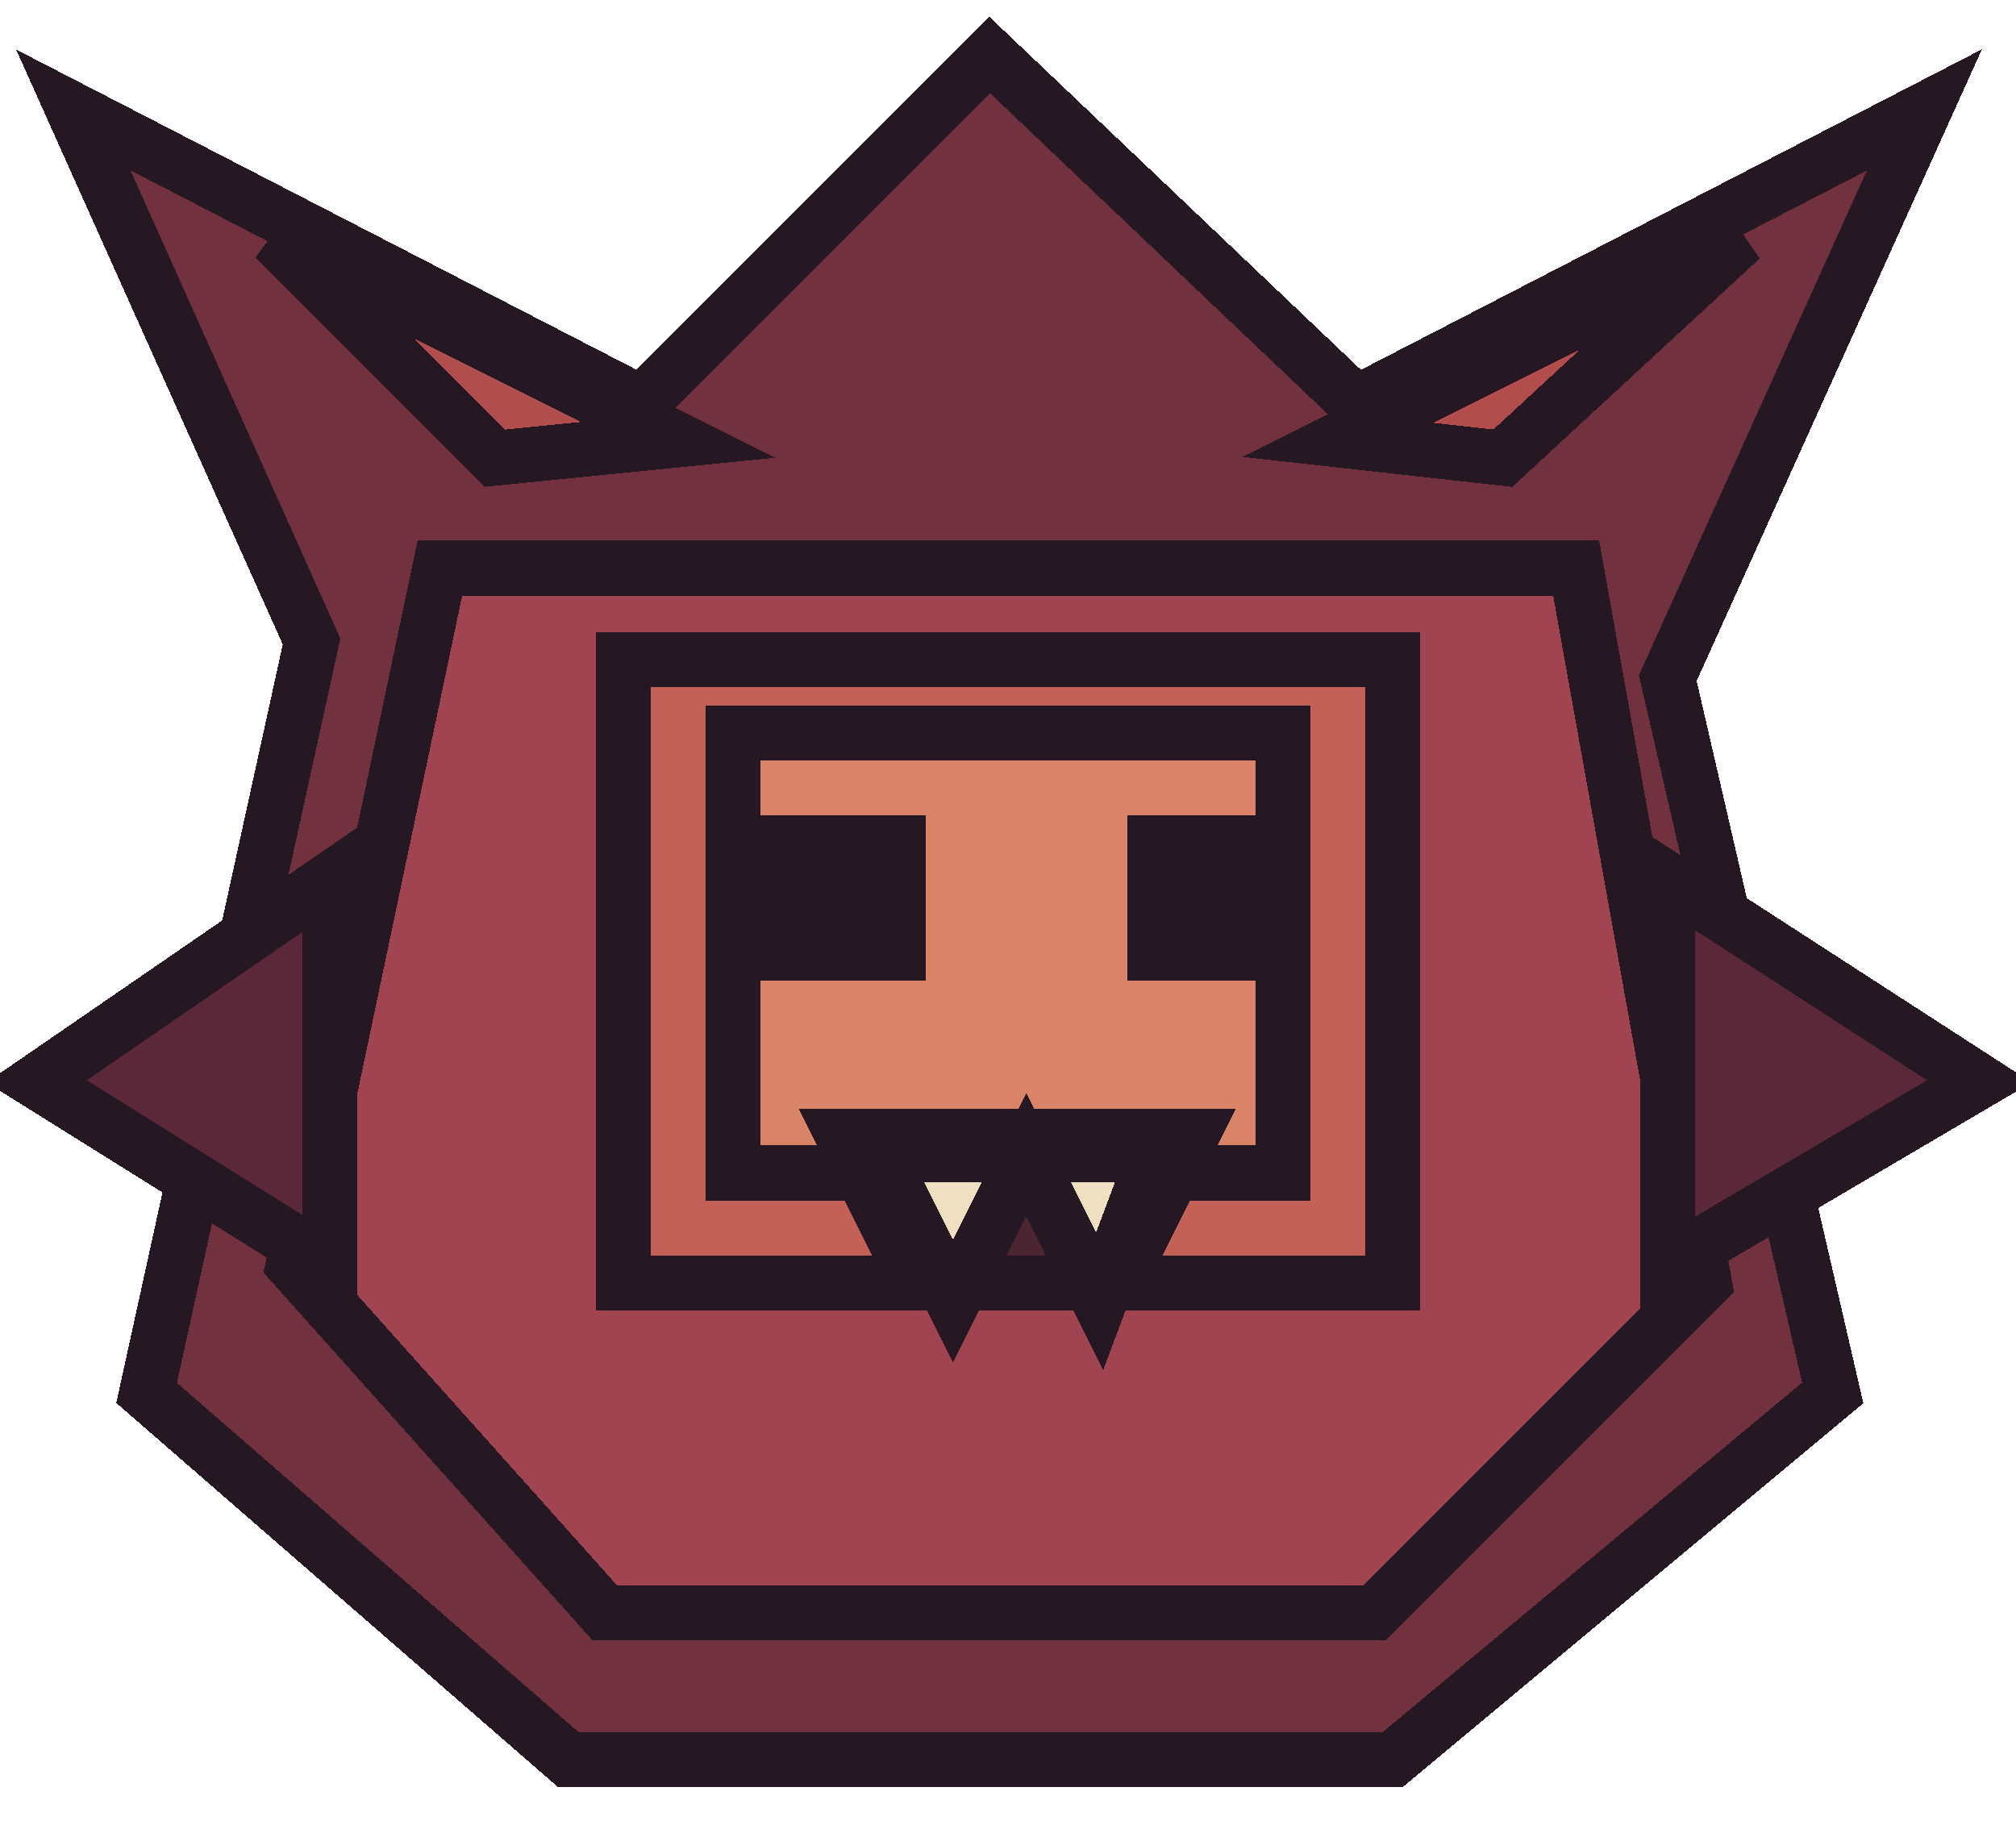
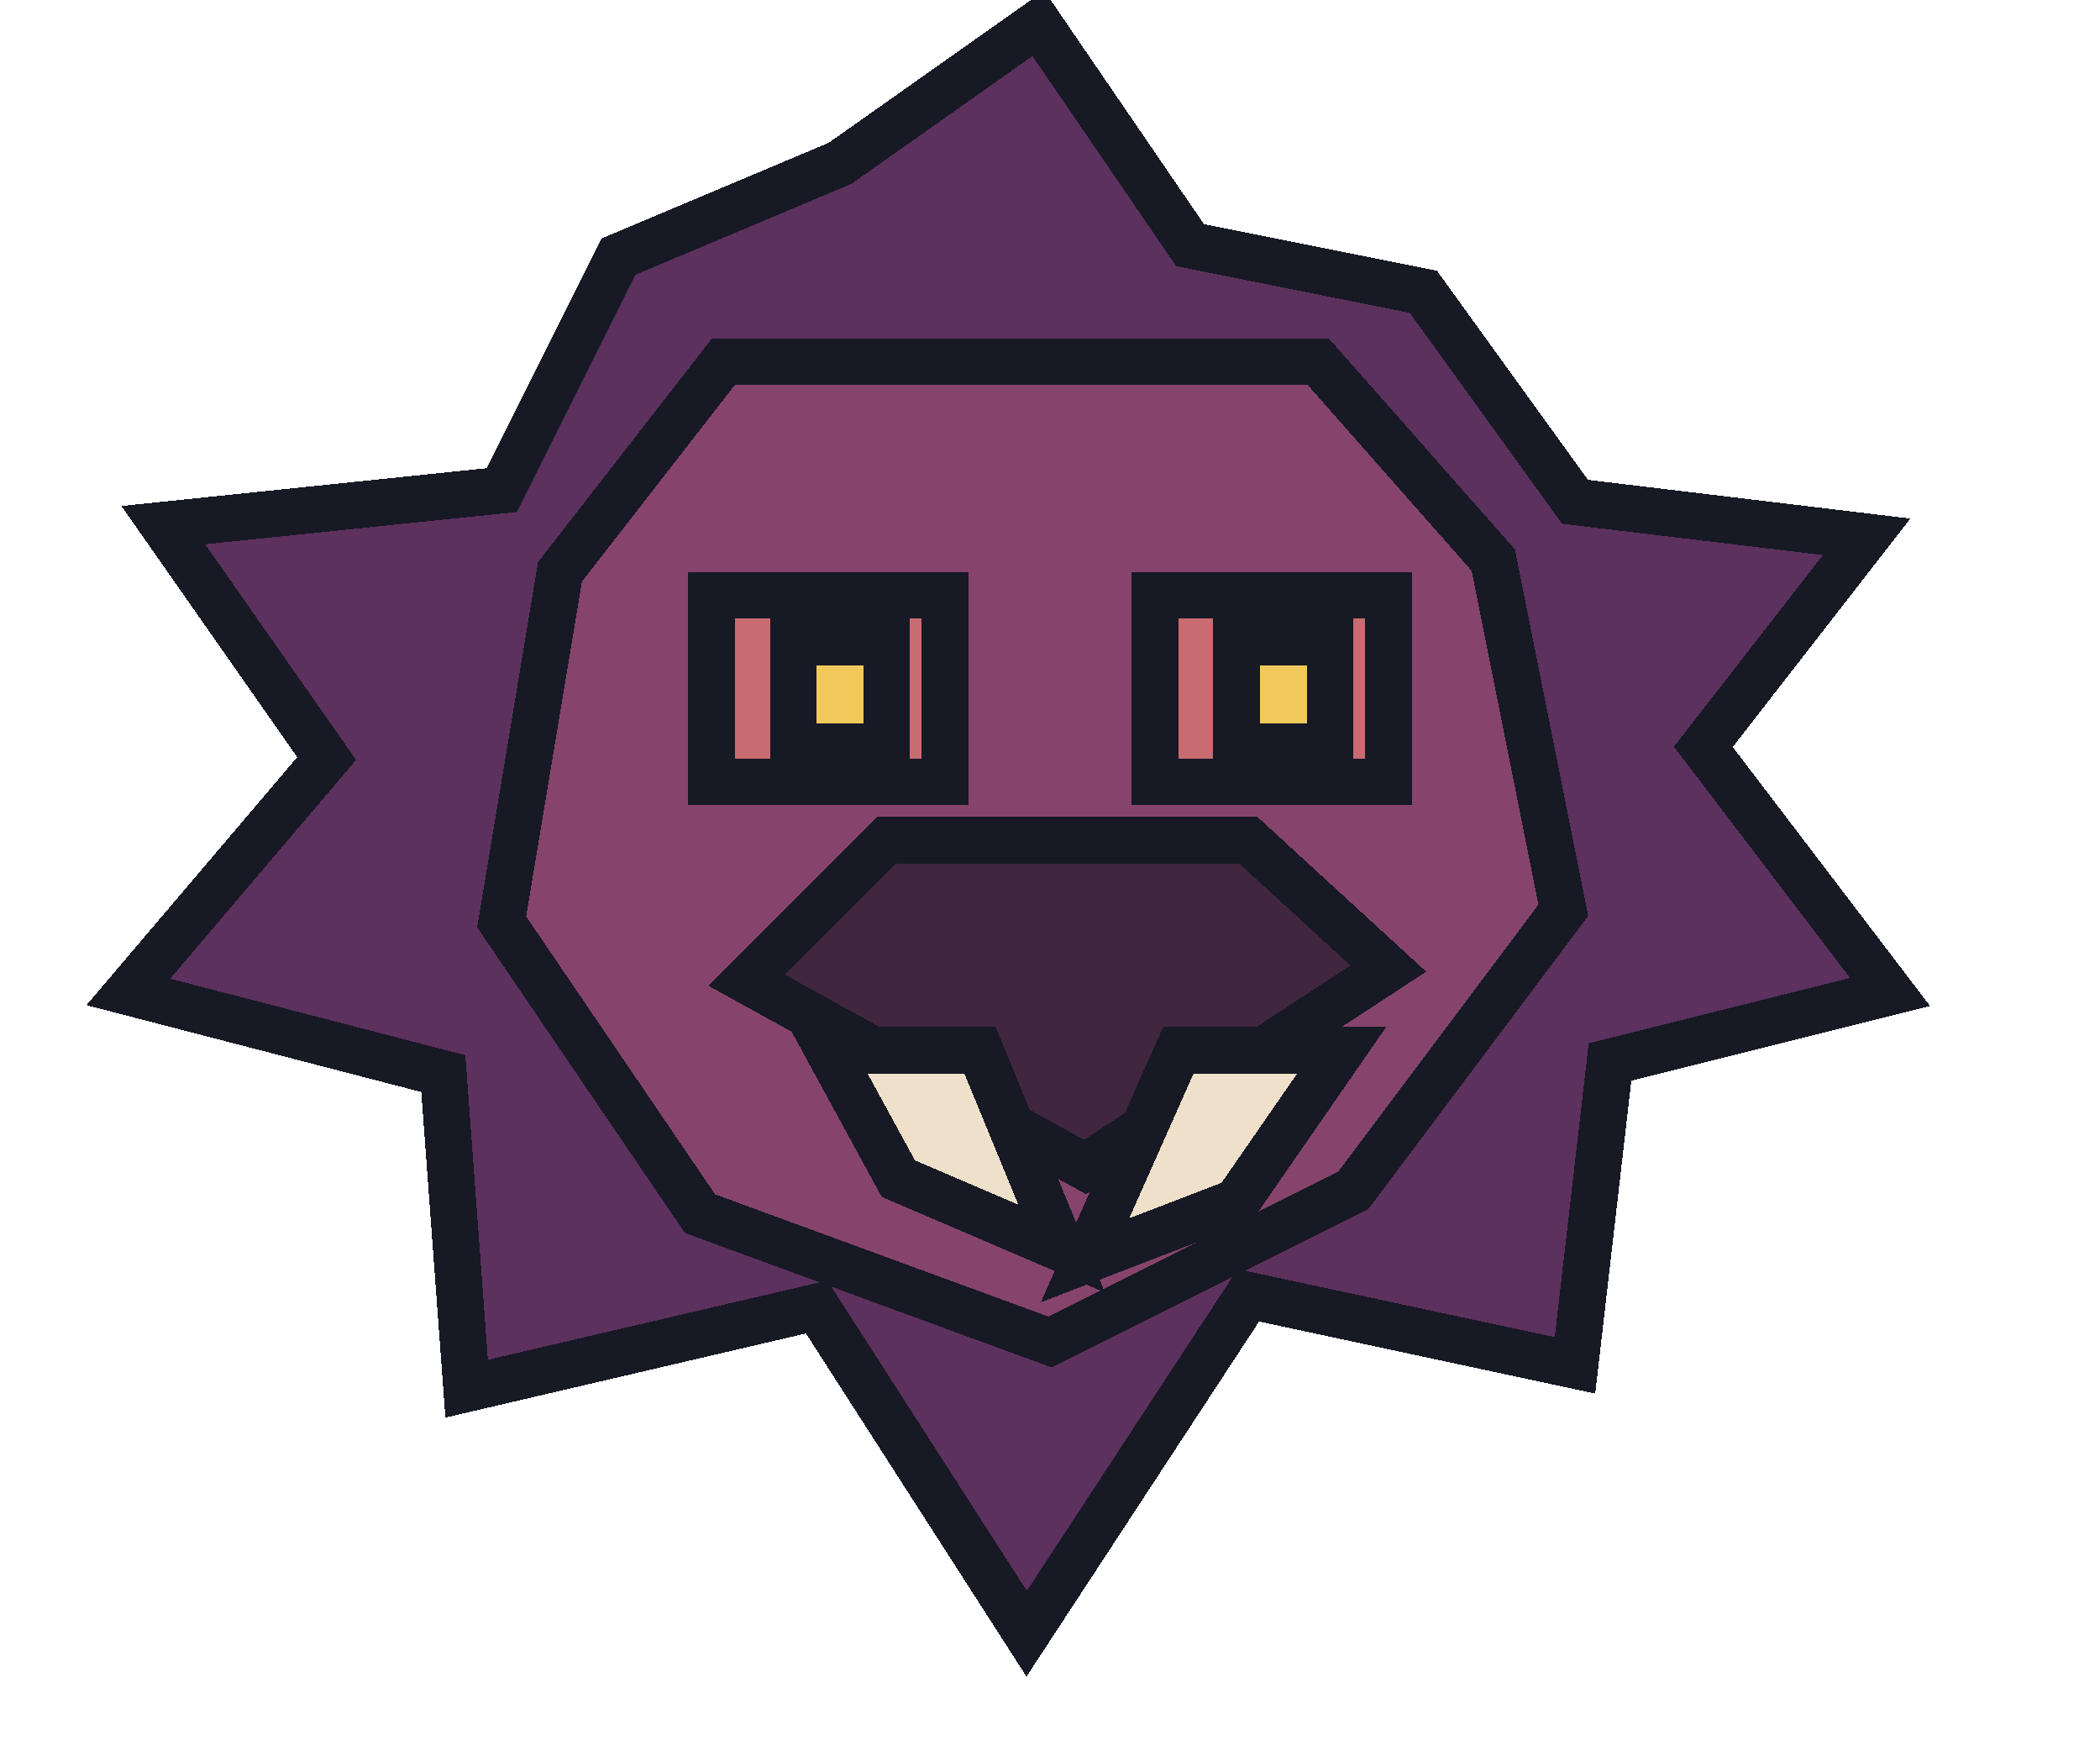
- <svg xmlns="http://www.w3.org/2000/svg" viewBox="0 0 110 100" shape-rendering="crispEdges">
-   <g stroke="#251823" stroke-width="3">
-     <path fill="#71313f" d="M17 35 4 6l31 16L54 3l20 19 31-16-14 31 9 39-24 20H31L8 76z" />
-     <path fill="#9f4450" d="M24 31h62l7 39-18 18H33L16 69z" />
-     <path fill="#c36158" d="M34 36h42v34H34z" />
-     <path fill="#d98368" d="M40 40h30v24H40z" />
-     <rect fill="#ffd95b" x="42" y="46" width="7" height="6" />
-     <rect fill="#ffd95b" x="63" y="46" width="7" height="6" />
-     <rect fill="#42212b" x="44" y="47" width="3" height="4" />
-     <rect fill="#42212b" x="65" y="47" width="3" height="4" />
-     <path fill="#4b2632" d="M46 62h19l-4 8H50z" />
-     <path fill="#eee0c0" d="m48 63 4 8 4-8 4 8 3-8z" />
-     <path fill="#5a2838" d="M18 48 2 59l16 10zm73 0 17 11-17 10z" />
-     <path fill="#b14e4d" d="M27 25 15 13l22 11zm55 0 13-12-22 11z" />
+ <svg xmlns="http://www.w3.org/2000/svg" viewBox="0 0 180 150" shape-rendering="crispEdges">
+   <g stroke="#171925" stroke-width="4">
+     <path fill="#5d315d" d="M72 14 89 2l13 19 20 4 13 18 25 3-14 18 16 21-24 6-3 26-28-6-19 29-18-28-30 7-2-27-27-7 17-20-14-20 29-3 10-20z" />
+     <path fill="#86446d" d="M62 31h51l15 17 6 30-18 24-26 13-30-11-17-25 5-30z" />
+     <path fill="#c96c72" d="M61 51h20v16H61zm38 0h20v16H99z" />
+     <path fill="#f2c95b" d="M68 55h8v9h-8zm38 0h8v9h-8z" />
+     <path fill="#41263f" d="M76 72h31l12 11-26 17-29-16z" />
+     <path fill="#efe0c9" d="M71 90h13l7 17-14-6zm30 0h14l-9 13-13 5z" />
  </g>
</svg>
